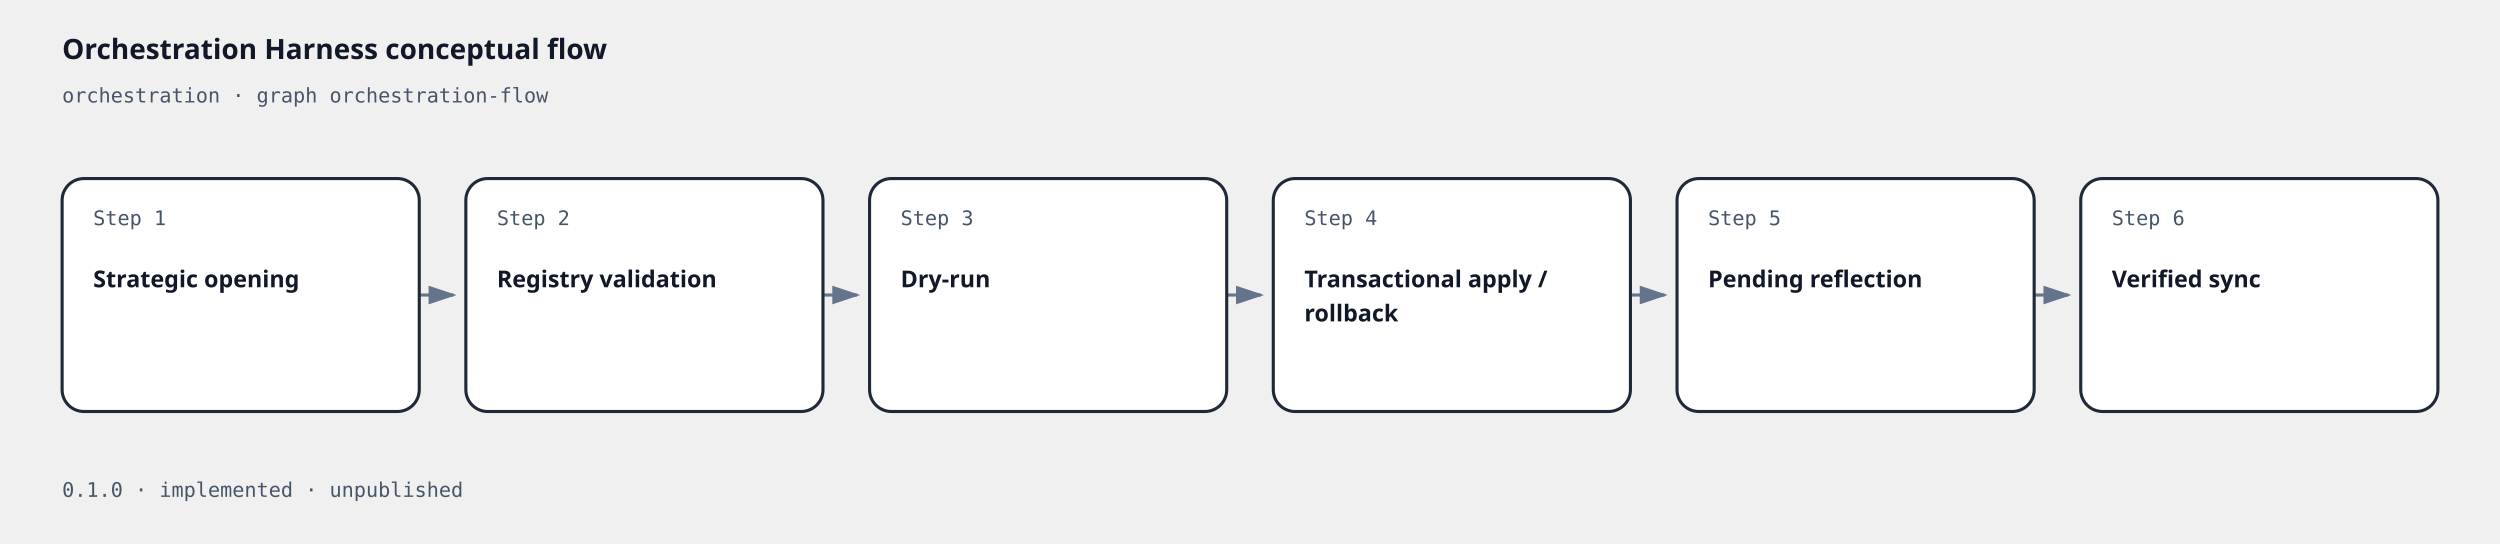
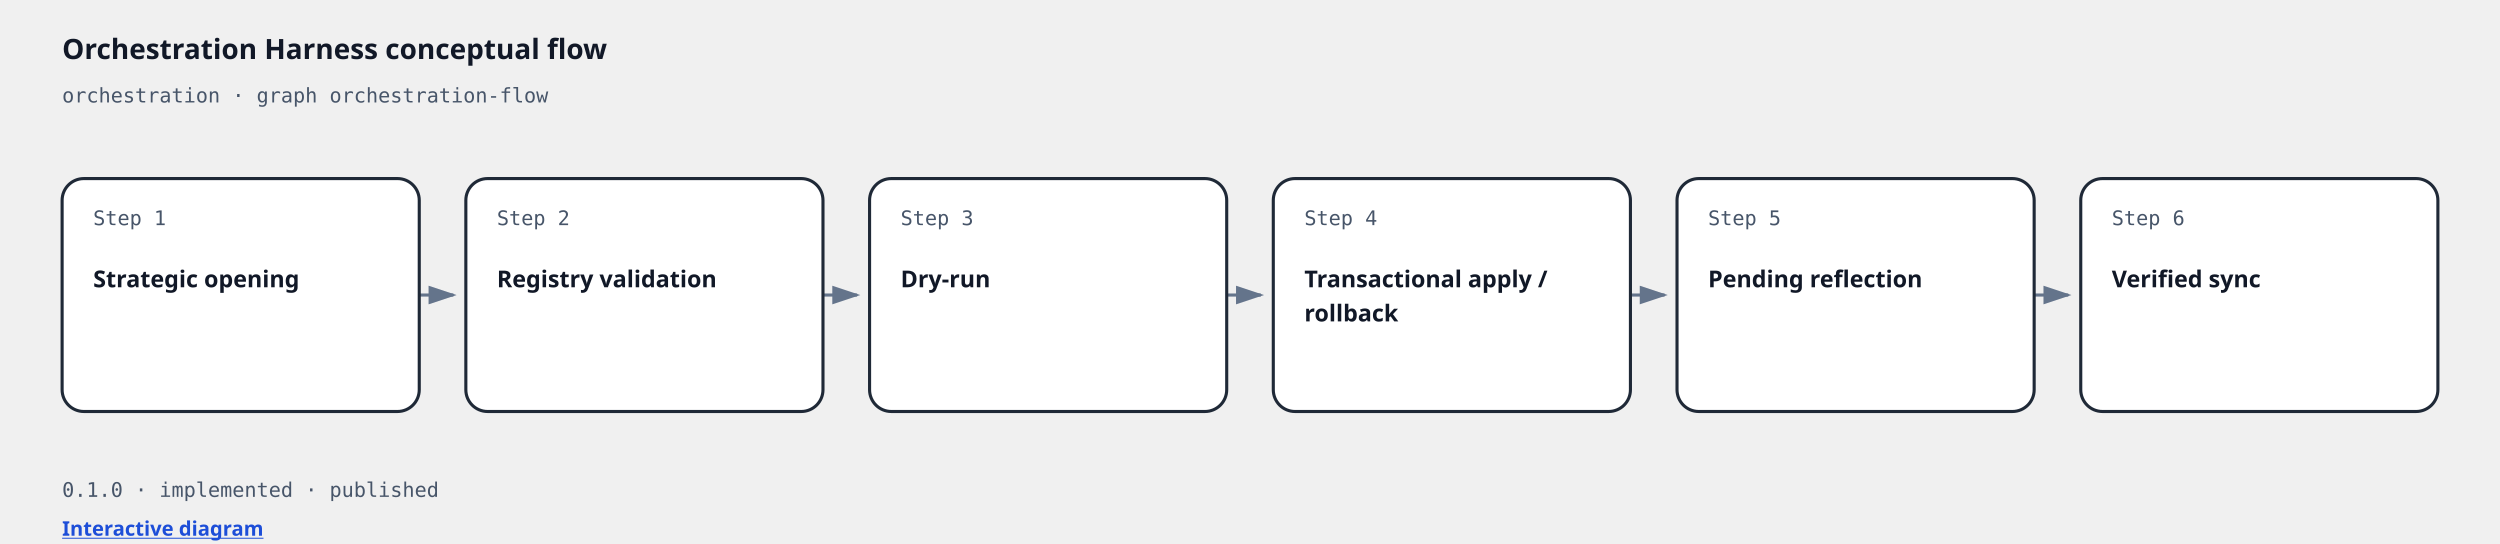
<svg xmlns="http://www.w3.org/2000/svg" width="1610" height="350" viewBox="0 0 1610 350" role="img" aria-labelledby="title description" data-graph-id="orchestration-flow" data-package-id="orchestration">
  <defs>
    <marker id="arrow" markerWidth="10" markerHeight="10" refX="8" refY="3" orient="auto" markerUnits="strokeWidth">
      <path d="M0,0 L0,6 L9,3 z" fill="#64748b" />
    </marker>
  </defs>
  <style>
    .surface { fill: #ffffff; stroke: #1f2937; stroke-width: 2; }
    .edge { fill: none; stroke: #64748b; stroke-width: 2; marker-end: url(#arrow); }
    .heading { fill: #111827; font: 600 18px ui-sans-serif, system-ui, sans-serif; }
    .step { fill: #111827; font: 600 15px ui-sans-serif, system-ui, sans-serif; }
    .meta { fill: #475569; font: 13px ui-monospace, SFMono-Regular, monospace; }
+     .link { fill: #1d4ed8; font: 600 13px ui-sans-serif, system-ui, sans-serif; text-decoration: underline; }
  </style>
  <text class="heading" x="40" y="38">Orchestration Harness conceptual flow</text>
  <text class="meta" x="40" y="66">orchestration · graph orchestration-flow</text>
  <path class="edge" d="M 270 190 L 292 190" />
  <path class="edge" d="M 530 190 L 552 190" />
  <path class="edge" d="M 790 190 L 812 190" />
  <path class="edge" d="M 1050 190 L 1072 190" />
  <path class="edge" d="M 1310 190 L 1332 190" />
  <g aria-label="Step 1: Strategic opening. Open the Master control plane without mutation.">
    <rect class="surface" x="40" y="115" width="230" height="150" rx="14" />
    <text class="meta" x="60" y="145">Step 1</text>
    <text class="step" x="60" y="185">
      <tspan x="60" dy="0">Strategic opening</tspan>
    </text>
  </g>
  <g aria-label="Step 2: Registry validation. Validate the canonical registry and front boundaries.">
    <rect class="surface" x="300" y="115" width="230" height="150" rx="14" />
    <text class="meta" x="320" y="145">Step 2</text>
    <text class="step" x="320" y="185">
      <tspan x="320" dy="0">Registry validation</tspan>
    </text>
  </g>
  <g aria-label="Step 3: Dry-run. Preview the exact transactional mutation.">
    <rect class="surface" x="560" y="115" width="230" height="150" rx="14" />
    <text class="meta" x="580" y="145">Step 3</text>
    <text class="step" x="580" y="185">
      <tspan x="580" dy="0">Dry-run</tspan>
    </text>
  </g>
  <g aria-label="Step 4: Transactional apply / rollback. Apply through a journal or recover verified prior bytes.">
    <rect class="surface" x="820" y="115" width="230" height="150" rx="14" />
    <text class="meta" x="840" y="145">Step 4</text>
    <text class="step" x="840" y="185">
      <tspan x="840" dy="0">Transactional apply /</tspan>
      <tspan x="840" dy="22">rollback</tspan>
    </text>
  </g>
  <g aria-label="Step 5: Pending reflection. Record explicit lifecycle evidence without executing a project.">
    <rect class="surface" x="1080" y="115" width="230" height="150" rx="14" />
    <text class="meta" x="1100" y="145">Step 5</text>
    <text class="step" x="1100" y="185">
      <tspan x="1100" dy="0">Pending reflection</tspan>
    </text>
  </g>
  <g aria-label="Step 6: Verified sync. Confirm registry and generated state are structurally consistent. This runtime result is structural evidence, not a published-version verified badge.">
    <rect class="surface" x="1340" y="115" width="230" height="150" rx="14" />
    <text class="meta" x="1360" y="145">Step 6</text>
    <text class="step" x="1360" y="185">
      <tspan x="1360" dy="0">Verified sync</tspan>
    </text>
  </g>
-   <text class="meta" x="40" y="320">0.1.0 · implemented · unpublished</text>
+   <text class="meta" x="40" y="320">0.1.0 · implemented · published</text>
+   <a href="https://fabianomag.vercel.app/artifacts/agent-harnesses" aria-label="Open the interactive Orchestration Harness diagram">
+     <text class="link" x="40" y="345">Interactive diagram</text>
+   </a>
</svg>
